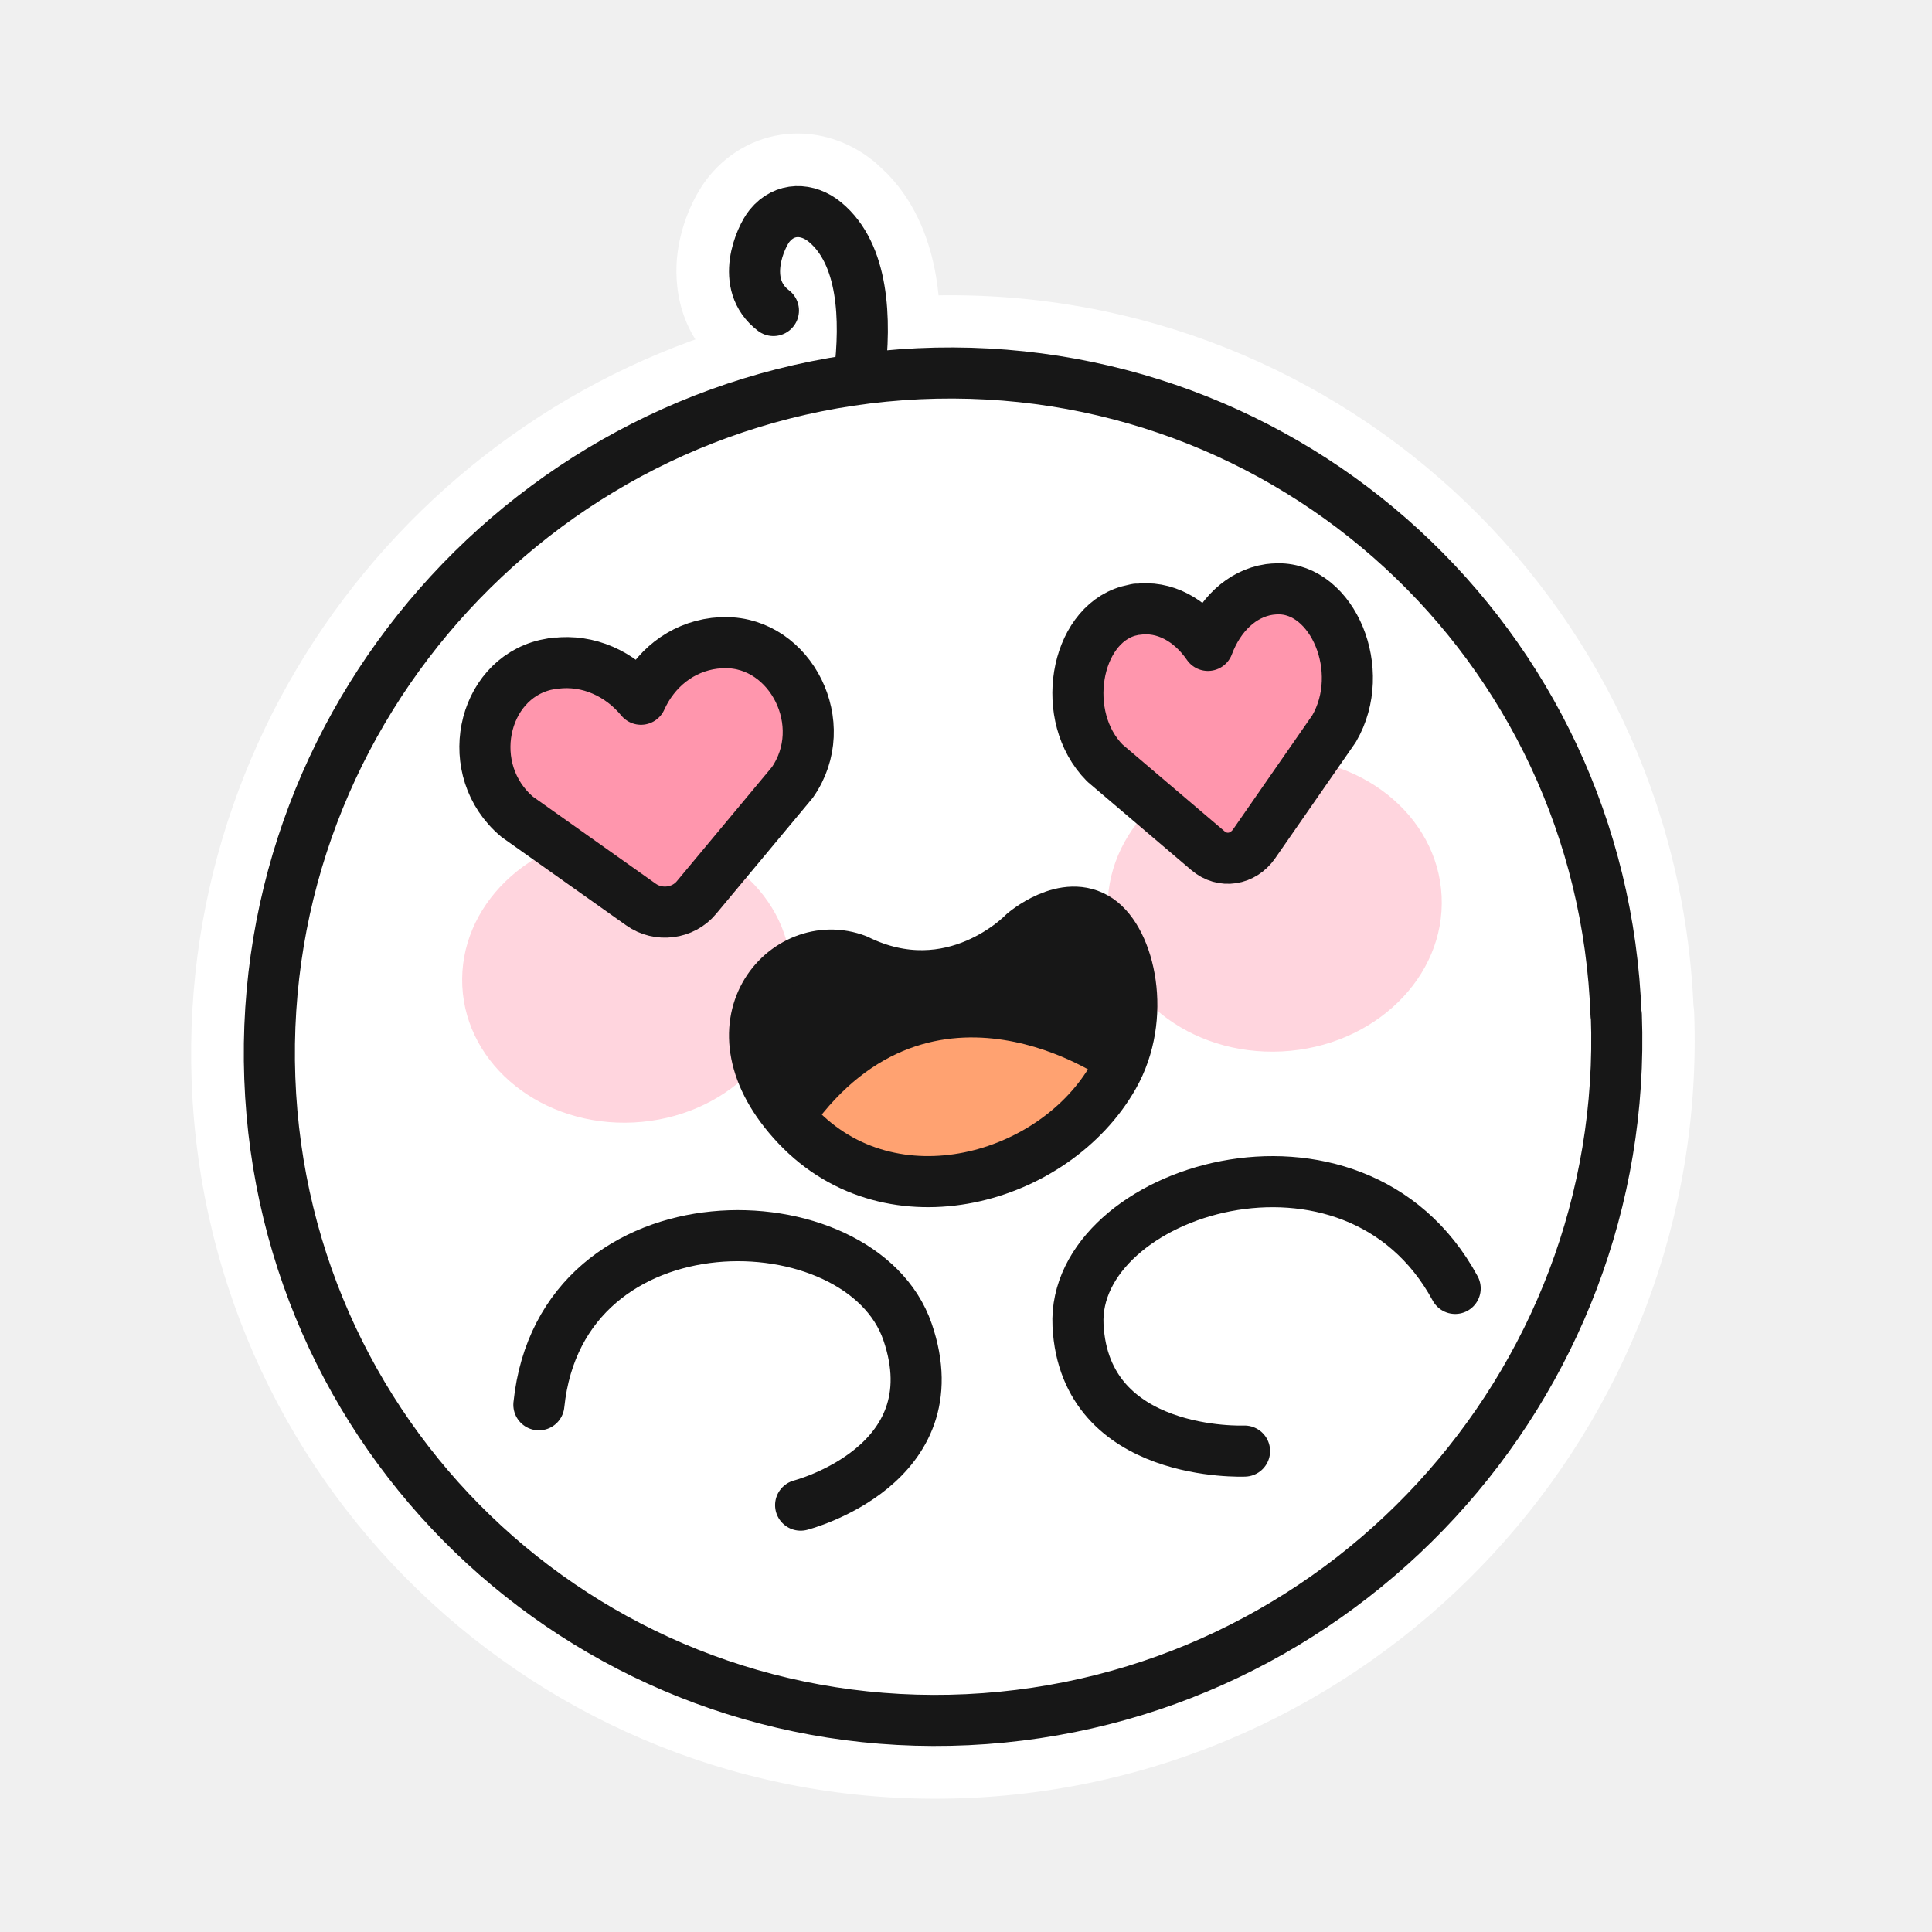
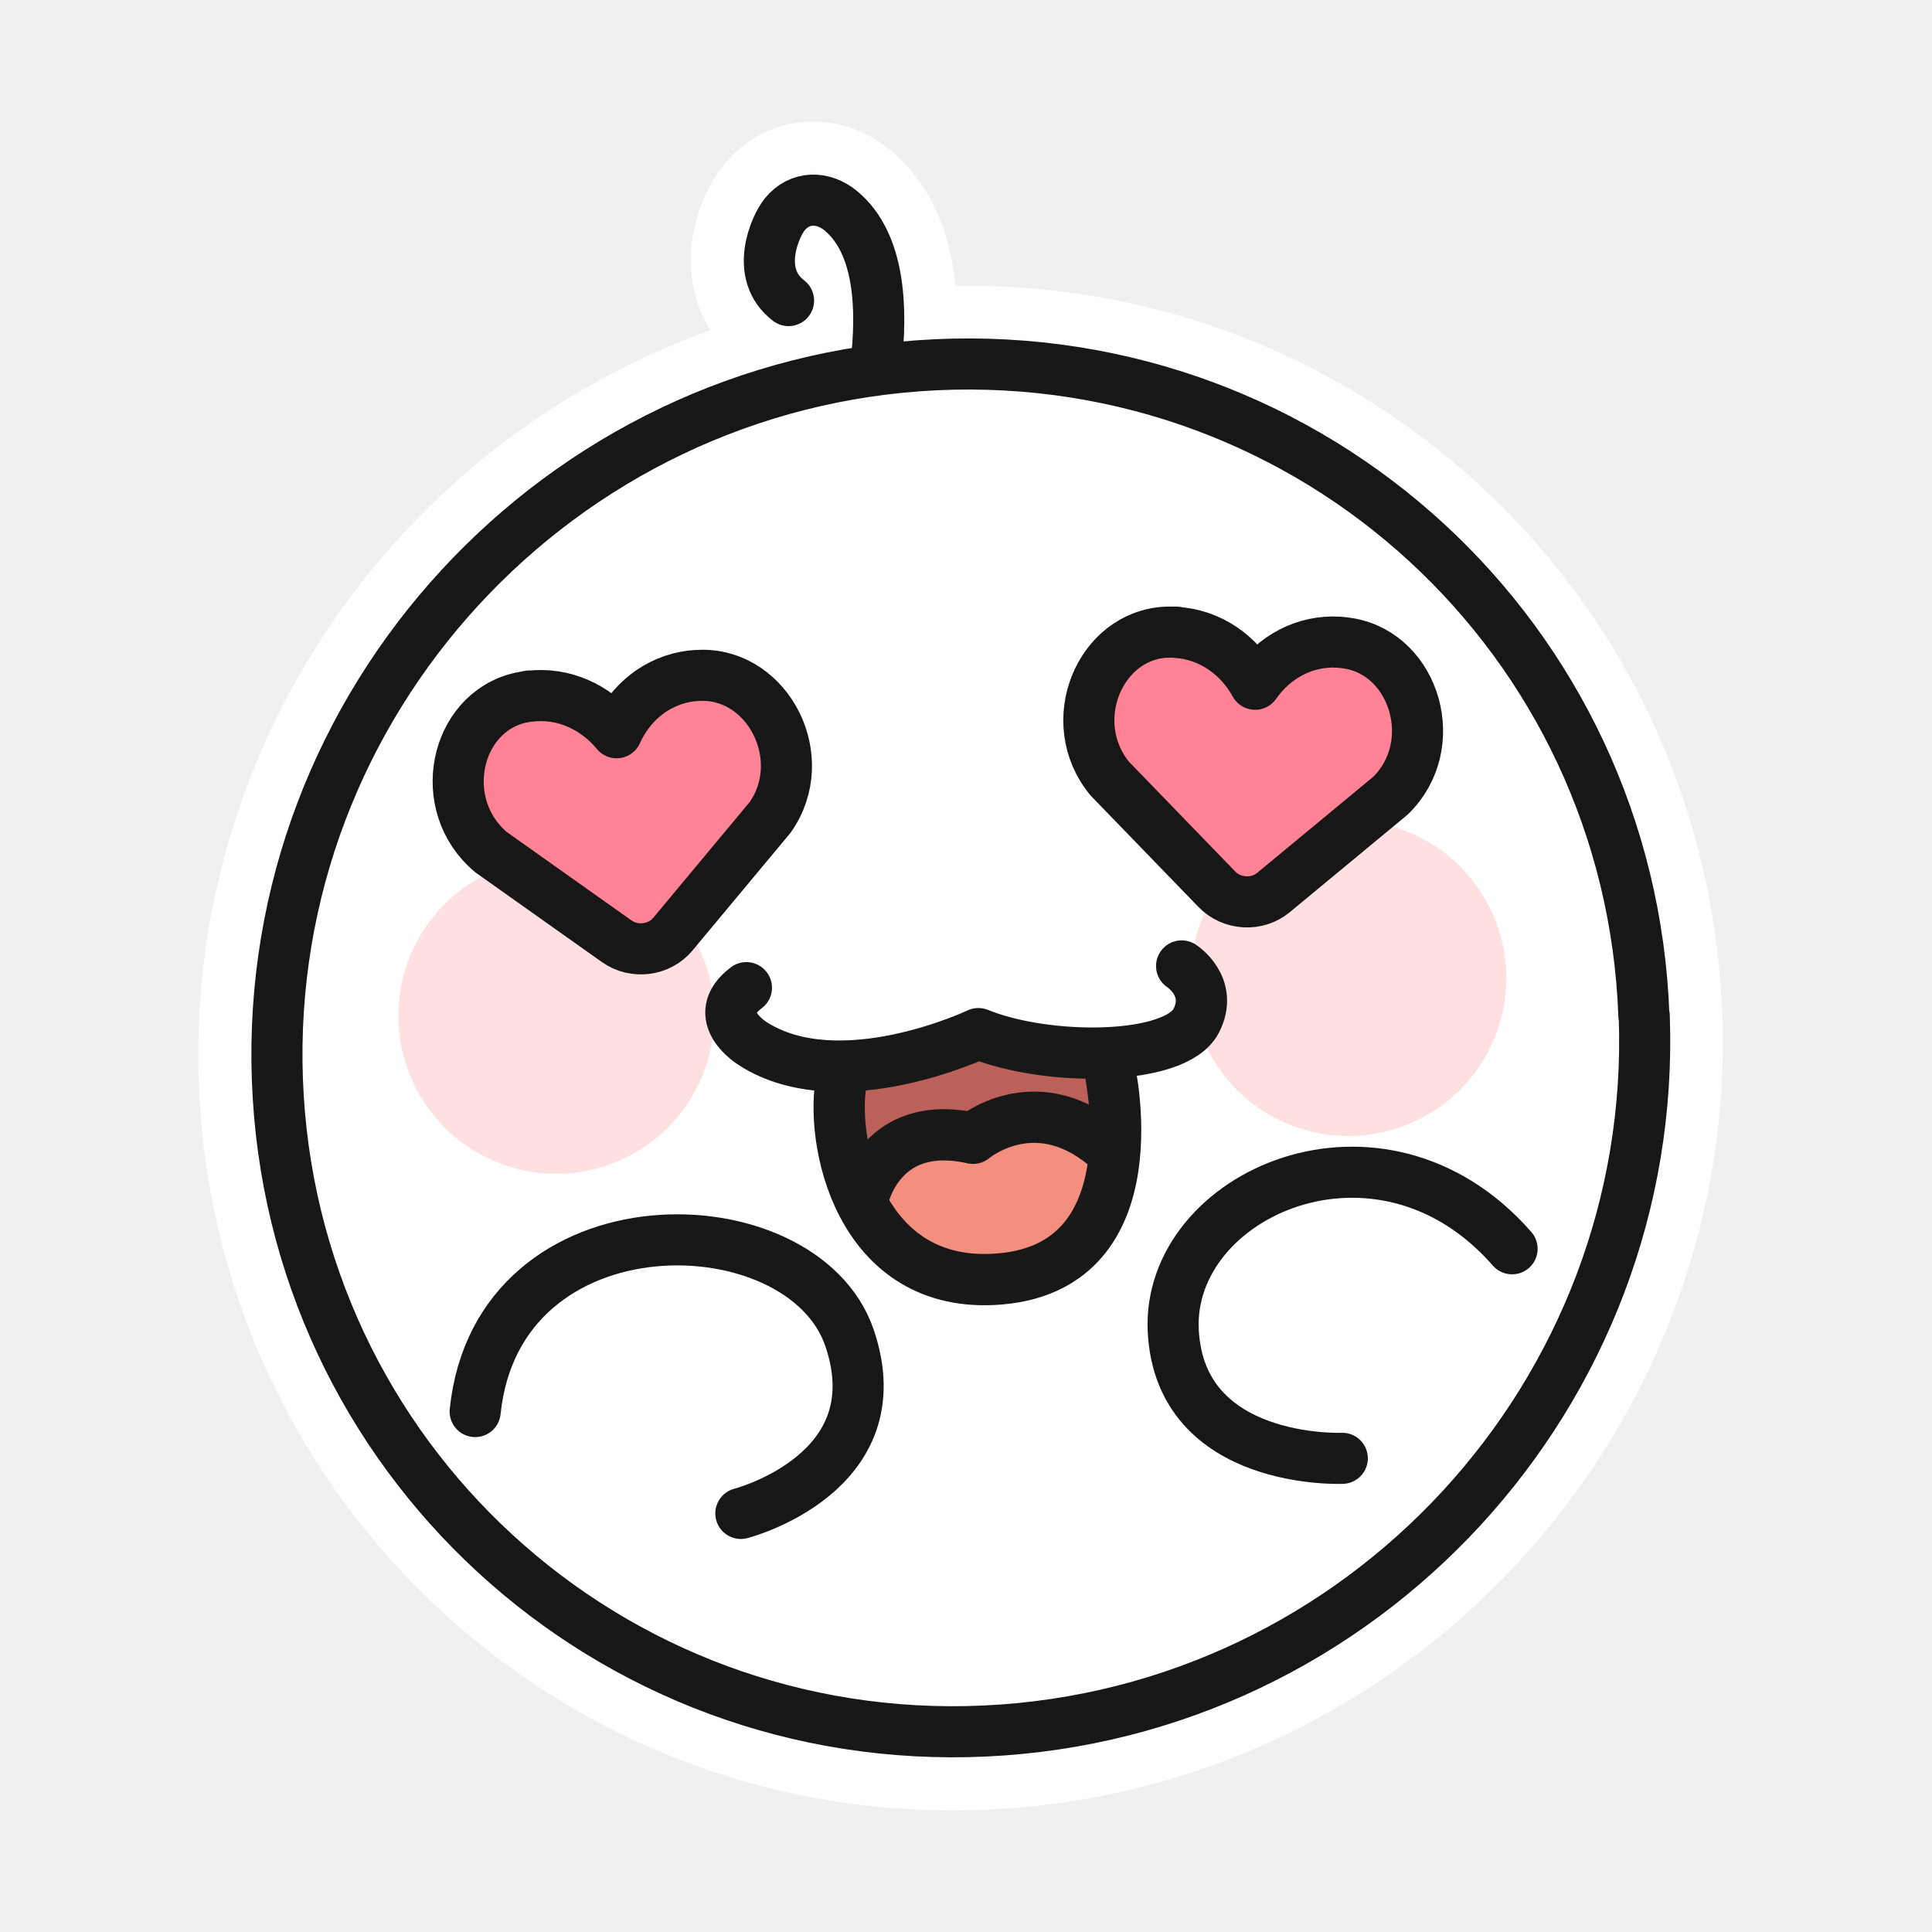
<svg xmlns="http://www.w3.org/2000/svg" width="52" height="52" viewBox="0 0 52 52" fill="none">
-   <mask id="path-1-outside-1_3486_33564" maskUnits="userSpaceOnUse" x="4.52" y="2.969" width="42" height="46" fill="black">
-     <rect fill="white" x="4.52" y="2.969" width="42" height="46" />
-     <path fill-rule="evenodd" clip-rule="evenodd" d="M21.403 4.97C21.813 4.954 22.202 5.087 22.526 5.313L22.66 5.414L22.908 5.646C23.446 6.209 23.714 6.944 23.837 7.667C23.933 8.23 23.945 8.822 23.914 9.395C24.17 9.372 24.428 9.354 24.688 9.342H24.689C35.063 8.861 43.788 16.852 44.21 27.209C44.215 27.241 44.224 27.272 44.225 27.304C44.605 37.702 36.47 46.526 26.07 47.017C15.662 47.508 6.913 39.456 6.532 29.054C6.18 19.416 13.143 11.132 22.445 9.581C22.494 8.998 22.493 8.421 22.406 7.91C22.297 7.27 22.072 6.812 21.737 6.535L21.654 6.476C21.575 6.43 21.506 6.418 21.462 6.419C21.416 6.421 21.349 6.437 21.272 6.533L21.271 6.534C21.271 6.534 21.257 6.551 21.235 6.59C21.212 6.629 21.187 6.682 21.16 6.743C21.107 6.867 21.061 7.011 21.041 7.156C21.002 7.437 21.06 7.633 21.253 7.781C21.571 8.024 21.633 8.48 21.39 8.798C21.146 9.116 20.69 9.177 20.372 8.934C19.631 8.368 19.519 7.566 19.603 6.957C19.682 6.383 19.944 5.866 20.149 5.615C20.477 5.213 20.923 4.989 21.403 4.97Z" />
+   <mask id="path-1-outside-1_3486_33564" maskUnits="userSpaceOnUse" x="4.711" y="2.648" width="42" height="47" fill="black">
+     <rect fill="white" x="4.711" y="2.648" width="42" height="47" />
+     <path fill-rule="evenodd" clip-rule="evenodd" d="M21.819 4.65C22.234 4.633 22.629 4.769 22.957 4.997L23.094 5.101L23.346 5.336C23.892 5.907 24.165 6.654 24.289 7.388C24.386 7.959 24.399 8.561 24.367 9.142C24.627 9.119 24.889 9.101 25.152 9.088H25.154C35.684 8.6 44.541 16.712 44.97 27.225C44.975 27.257 44.983 27.289 44.984 27.322C45.37 37.876 37.113 46.833 26.556 47.331C15.991 47.83 7.11 39.657 6.724 29.097C6.366 19.314 13.434 10.906 22.876 9.331C22.925 8.739 22.924 8.154 22.836 7.635C22.726 6.985 22.497 6.52 22.157 6.239L22.073 6.178C21.991 6.131 21.922 6.12 21.877 6.121C21.831 6.123 21.764 6.139 21.685 6.236L21.683 6.238C21.681 6.24 21.669 6.259 21.648 6.295C21.625 6.335 21.598 6.387 21.572 6.449C21.517 6.575 21.471 6.722 21.451 6.869C21.411 7.154 21.47 7.354 21.666 7.503C21.989 7.75 22.051 8.212 21.804 8.536C21.557 8.858 21.095 8.92 20.772 8.673C20.019 8.098 19.906 7.285 19.991 6.667C20.071 6.084 20.337 5.559 20.546 5.304C20.879 4.897 21.331 4.669 21.819 4.65Z" />
  </mask>
-   <path fill-rule="evenodd" clip-rule="evenodd" d="M21.403 4.97C21.813 4.954 22.202 5.087 22.526 5.313L22.66 5.414L22.908 5.646C23.446 6.209 23.714 6.944 23.837 7.667C23.933 8.23 23.945 8.822 23.914 9.395C24.17 9.372 24.428 9.354 24.688 9.342H24.689C35.063 8.861 43.788 16.852 44.21 27.209C44.215 27.241 44.224 27.272 44.225 27.304C44.605 37.702 36.47 46.526 26.07 47.017C15.662 47.508 6.913 39.456 6.532 29.054C6.18 19.416 13.143 11.132 22.445 9.581C22.494 8.998 22.493 8.421 22.406 7.91C22.297 7.27 22.072 6.812 21.737 6.535L21.654 6.476C21.575 6.43 21.506 6.418 21.462 6.419C21.416 6.421 21.349 6.437 21.272 6.533L21.271 6.534C21.271 6.534 21.257 6.551 21.235 6.59C21.212 6.629 21.187 6.682 21.16 6.743C21.107 6.867 21.061 7.011 21.041 7.156C21.002 7.437 21.06 7.633 21.253 7.781C21.571 8.024 21.633 8.48 21.39 8.798C21.146 9.116 20.69 9.177 20.372 8.934C19.631 8.368 19.519 7.566 19.603 6.957C19.682 6.383 19.944 5.866 20.149 5.615C20.477 5.213 20.923 4.989 21.403 4.97Z" fill="white" />
-   <path d="M21.403 4.97L21.349 3.596L21.349 3.596L21.403 4.97ZM22.526 5.313L23.353 4.215C23.339 4.204 23.326 4.194 23.311 4.185L22.526 5.313ZM22.66 5.414L23.598 4.409C23.563 4.376 23.526 4.345 23.488 4.316L22.66 5.414ZM22.908 5.646L23.902 4.696C23.884 4.677 23.866 4.658 23.846 4.641L22.908 5.646ZM23.837 7.667L25.193 7.437L25.193 7.437L23.837 7.667ZM23.914 9.395L22.541 9.32C22.52 9.718 22.672 10.106 22.958 10.383C23.245 10.66 23.637 10.799 24.034 10.765L23.914 9.395ZM24.688 9.342V7.967C24.666 7.967 24.644 7.968 24.623 7.969L24.688 9.342ZM24.689 9.342V10.717C24.71 10.717 24.731 10.717 24.752 10.716L24.689 9.342ZM44.21 27.209L42.836 27.265C42.839 27.324 42.845 27.383 42.855 27.44L44.21 27.209ZM44.225 27.304L45.599 27.254L45.599 27.252L44.225 27.304ZM26.07 47.017L26.134 48.39H26.134L26.07 47.017ZM6.532 29.054L5.158 29.104L5.158 29.104L6.532 29.054ZM22.445 9.581L22.672 10.938C23.293 10.834 23.764 10.322 23.816 9.694L22.445 9.581ZM22.406 7.91L23.762 7.68L23.762 7.68L22.406 7.91ZM21.737 6.535L22.614 5.476C22.59 5.456 22.565 5.437 22.539 5.418L21.737 6.535ZM21.654 6.476L22.456 5.359C22.42 5.333 22.383 5.309 22.344 5.286L21.654 6.476ZM21.462 6.419L21.414 5.045L21.408 5.045L21.462 6.419ZM21.272 6.533L22.244 7.505C22.277 7.472 22.308 7.437 22.337 7.401L21.272 6.533ZM21.271 6.534L20.298 5.561C19.995 5.864 19.851 6.292 19.908 6.716C19.965 7.141 20.217 7.515 20.589 7.728L21.271 6.534ZM21.235 6.59L20.045 5.9L20.045 5.9L21.235 6.59ZM21.16 6.743L19.899 6.196L19.899 6.196L21.16 6.743ZM21.041 7.156L19.679 6.968L19.679 6.968L21.041 7.156ZM21.253 7.781L20.418 8.873L20.418 8.873L21.253 7.781ZM21.39 8.798L22.482 9.634L22.482 9.633L21.39 8.798ZM20.372 8.934L19.537 10.027L19.538 10.027L20.372 8.934ZM19.603 6.957L18.241 6.77L18.241 6.77L19.603 6.957ZM20.149 5.615L21.212 6.487L21.214 6.485L20.149 5.615ZM21.403 4.97L21.458 6.344C21.529 6.341 21.628 6.363 21.739 6.441L22.526 5.313L23.311 4.185C22.776 3.812 22.097 3.567 21.349 3.596L21.403 4.97ZM22.526 5.313L21.698 6.411L21.833 6.512L22.66 5.414L23.488 4.316L23.353 4.215L22.526 5.313ZM22.66 5.414L21.722 6.42L21.97 6.651L22.908 5.646L23.846 4.641L23.598 4.409L22.66 5.414ZM22.908 5.646L21.914 6.596C22.195 6.89 22.385 7.33 22.482 7.898L23.837 7.667L25.193 7.437C25.043 6.558 24.697 5.527 23.902 4.696L22.908 5.646ZM23.837 7.667L22.482 7.898C22.555 8.329 22.569 8.813 22.541 9.32L23.914 9.395L25.287 9.47C25.322 8.831 25.311 8.131 25.193 7.437L23.837 7.667ZM23.914 9.395L24.034 10.765C24.274 10.744 24.514 10.727 24.753 10.716L24.688 9.342L24.623 7.969C24.343 7.982 24.067 8.001 23.794 8.025L23.914 9.395ZM24.688 9.342V10.717H24.689V9.342V7.967H24.688V9.342ZM24.689 9.342L24.752 10.716C34.366 10.27 42.445 17.672 42.836 27.265L44.21 27.209L45.584 27.153C45.13 16.033 35.759 7.452 24.625 7.969L24.689 9.342ZM44.21 27.209L42.855 27.44C42.859 27.466 42.863 27.488 42.865 27.497C42.867 27.509 42.867 27.505 42.866 27.501C42.865 27.494 42.862 27.477 42.859 27.454C42.856 27.43 42.852 27.397 42.851 27.356L44.225 27.304L45.599 27.252C45.594 27.142 45.58 27.053 45.572 27.012C45.568 26.992 45.564 26.972 45.564 26.969C45.562 26.962 45.564 26.968 45.566 26.978L44.21 27.209ZM44.225 27.304L42.851 27.354C43.203 36.997 35.654 45.188 26.005 45.644L26.07 47.017L26.134 48.39C37.285 47.864 46.007 38.407 45.599 27.254L44.225 27.304ZM26.07 47.017L26.005 45.644C16.362 46.099 8.259 38.642 7.906 29.004L6.532 29.054L5.158 29.104C5.567 40.271 14.963 48.918 26.134 48.39L26.07 47.017ZM6.532 29.054L7.906 29.004C7.58 20.068 14.04 12.377 22.672 10.938L22.445 9.581L22.219 8.225C12.247 9.888 4.78 18.764 5.158 29.104L6.532 29.054ZM22.445 9.581L23.816 9.694C23.869 9.048 23.875 8.346 23.762 7.68L22.406 7.91L21.051 8.141C21.111 8.496 21.118 8.948 21.075 9.469L22.445 9.581ZM22.406 7.91L23.762 7.68C23.623 6.862 23.298 6.042 22.614 5.476L21.737 6.535L20.861 7.595C20.846 7.583 20.972 7.678 21.051 8.141L22.406 7.91ZM21.737 6.535L22.539 5.418L22.456 5.359L21.654 6.476L20.853 7.593L20.936 7.653L21.737 6.535ZM21.654 6.476L22.344 5.286C22.061 5.122 21.739 5.034 21.414 5.045L21.462 6.419L21.51 7.793C21.274 7.802 21.088 7.737 20.965 7.665L21.654 6.476ZM21.462 6.419L21.408 5.045C21.235 5.052 21.006 5.089 20.761 5.212C20.525 5.331 20.343 5.495 20.206 5.664L21.272 6.533L22.337 7.401C22.278 7.475 22.168 7.583 21.996 7.669C21.816 7.76 21.643 7.788 21.516 7.793L21.462 6.419ZM21.272 6.533L20.299 5.56L20.298 5.561L21.271 6.534L22.243 7.506L22.244 7.505L21.272 6.533ZM21.271 6.534L20.589 7.728C20.326 7.533 20.001 7.061 19.927 6.824C19.902 6.669 19.901 6.415 19.913 6.318C19.939 6.15 19.992 6.026 20.005 5.997C20.04 5.913 20.077 5.851 20.084 5.84C20.106 5.801 20.126 5.771 20.129 5.767C20.141 5.749 20.151 5.736 20.151 5.735C20.155 5.73 20.159 5.724 20.157 5.727C20.156 5.729 20.153 5.733 20.148 5.739C20.14 5.751 20.13 5.766 20.118 5.782C20.096 5.816 20.072 5.855 20.045 5.9L21.235 6.59L22.424 7.28C22.42 7.287 22.413 7.298 22.404 7.312C22.399 7.32 22.393 7.327 22.388 7.335C22.387 7.337 22.386 7.338 22.385 7.34C22.384 7.341 22.383 7.342 22.383 7.342C22.383 7.342 22.383 7.341 22.383 7.341C22.384 7.341 22.384 7.341 22.384 7.34C22.385 7.339 22.387 7.336 22.39 7.332C22.39 7.331 22.4 7.318 22.412 7.301C22.415 7.296 22.435 7.266 22.458 7.227C22.464 7.216 22.501 7.154 22.537 7.07C22.549 7.041 22.602 6.917 22.629 6.749C22.64 6.652 22.639 6.398 22.615 6.243C22.54 6.006 22.215 5.534 21.952 5.339L21.271 6.534ZM21.235 6.59L20.045 5.9C19.983 6.007 19.934 6.115 19.899 6.196L21.16 6.743L22.422 7.29C22.425 7.281 22.428 7.275 22.431 7.269C22.433 7.264 22.435 7.26 22.436 7.259C22.437 7.257 22.436 7.258 22.435 7.261C22.433 7.263 22.43 7.27 22.424 7.28L21.235 6.59ZM21.16 6.743L19.899 6.196C19.806 6.409 19.719 6.675 19.679 6.968L21.041 7.156L22.403 7.343C22.402 7.349 22.403 7.344 22.407 7.331C22.411 7.318 22.416 7.303 22.422 7.289L21.16 6.743ZM21.041 7.156L19.679 6.968C19.642 7.233 19.633 7.58 19.754 7.947C19.883 8.341 20.125 8.649 20.418 8.873L21.253 7.781L22.088 6.688C22.188 6.765 22.305 6.901 22.367 7.089C22.42 7.252 22.401 7.36 22.403 7.343L21.041 7.156ZM21.253 7.781L20.418 8.873C20.135 8.657 20.078 8.25 20.297 7.964L21.39 8.798L22.482 9.633C23.188 8.71 23.008 7.391 22.088 6.688L21.253 7.781ZM21.39 8.798L20.298 7.963C20.516 7.678 20.922 7.624 21.207 7.841L20.372 8.934L19.538 10.027C20.459 10.73 21.777 10.555 22.482 9.634L21.39 8.798ZM20.372 8.934L21.207 7.841C21.074 7.739 21.019 7.64 20.989 7.546C20.953 7.435 20.944 7.295 20.965 7.145L19.603 6.957L18.241 6.77C18.115 7.681 18.272 9.06 19.537 10.027L20.372 8.934ZM19.603 6.957L20.965 7.145C20.985 7.001 21.03 6.849 21.09 6.713C21.118 6.646 21.148 6.591 21.172 6.548C21.199 6.504 21.214 6.485 21.212 6.487L20.149 5.615L19.087 4.742C18.717 5.192 18.354 5.947 18.241 6.77L19.603 6.957ZM20.149 5.615L21.214 6.485C21.306 6.373 21.391 6.347 21.458 6.344L21.403 4.97L21.349 3.596C20.456 3.632 19.649 4.054 19.085 4.744L20.149 5.615Z" fill="white" mask="url(#path-1-outside-1_3486_33564)" />
-   <path d="M22.493 12.949C22.493 12.949 24.285 7.694 22.203 5.976C21.739 5.594 21.12 5.578 20.714 6.076C20.476 6.366 19.883 7.645 20.817 8.358" stroke="#171717" stroke-width="1.375" stroke-linecap="round" stroke-linejoin="round" />
-   <path d="M43.504 27.324C43.87 37.323 36.045 45.812 26.04 46.285C16.036 46.758 7.628 39.02 7.262 29.02C6.896 19.02 14.722 10.531 24.726 10.059C34.731 9.595 43.138 17.324 43.496 27.324H43.504Z" fill="white" stroke="#171717" stroke-width="1.375" stroke-linecap="round" stroke-linejoin="round" />
-   <path d="M17.057 30.211C19.501 30.088 21.397 28.244 21.293 26.094C21.188 23.944 19.122 22.301 16.678 22.425C14.235 22.548 12.339 24.392 12.443 26.542C12.548 28.692 14.614 30.335 17.057 30.211Z" fill="#FFD5DE" />
-   <path d="M34.502 28.299C36.983 28.174 38.908 26.303 38.801 24.12C38.695 21.936 36.598 20.268 34.117 20.394C31.636 20.519 29.711 22.391 29.817 24.574C29.924 26.757 32.021 28.425 34.502 28.299Z" fill="#FFD5DE" />
-   <path d="M27.546 25.119C27.546 25.119 25.643 27.11 23.064 25.837C21.156 25.101 18.896 27.605 21.453 30.305C24.011 33.006 28.39 31.75 29.97 28.968C30.878 27.371 30.408 25.325 29.564 24.751C28.664 24.141 27.546 25.119 27.546 25.119Z" fill="#FFA271" stroke="#171717" stroke-width="1.375" stroke-linecap="round" stroke-linejoin="round" />
-   <path d="M29.726 29.05C29.726 29.05 25.13 25.791 21.847 30.353L20.309 27.368L21.858 26.025L25.787 26.443L29.194 24.551L30.463 26.313L29.726 29.05Z" fill="#171717" />
-   <path d="M14.946 17.853C15.838 17.742 16.686 18.135 17.252 18.82C17.614 18.016 18.329 17.425 19.231 17.314C19.328 17.305 19.416 17.297 19.513 17.297C21.28 17.28 22.42 19.496 21.325 21.061L18.745 24.158C18.383 24.595 17.72 24.68 17.252 24.346L13.921 21.985C12.437 20.736 12.958 18.306 14.681 17.896C14.769 17.879 14.857 17.862 14.946 17.845V17.853Z" fill="#FF96AD" stroke="#171717" stroke-width="1.375" stroke-linecap="round" stroke-linejoin="round" />
-   <path d="M30.591 16.404C31.334 16.293 32.041 16.686 32.512 17.371C32.814 16.566 33.411 15.976 34.162 15.865C34.243 15.856 34.316 15.848 34.397 15.848C35.87 15.831 36.819 18.046 35.907 19.612L33.757 22.709C33.455 23.145 32.903 23.231 32.512 22.897L29.737 20.536C28.5 19.287 28.934 16.857 30.37 16.447C30.444 16.43 30.517 16.412 30.591 16.395V16.404Z" fill="#FF96AD" stroke="#171717" stroke-width="1.375" stroke-linecap="round" stroke-linejoin="round" />
-   <path d="M21.549 40.511C21.549 40.511 25.663 39.453 24.427 35.85C23.177 32.204 15.103 32.014 14.504 37.81" fill="white" />
-   <path d="M21.549 40.511C21.549 40.511 25.663 39.453 24.427 35.85C23.177 32.204 15.103 32.014 14.504 37.81" stroke="#171717" stroke-width="1.375" stroke-linecap="round" stroke-linejoin="round" />
-   <path d="M33.497 39.056C33.497 39.056 29.191 39.244 29.015 35.67C28.838 32.049 36.432 29.634 39.166 34.678" fill="white" />
-   <path d="M33.497 39.056C33.497 39.056 29.191 39.244 29.015 35.67C28.838 32.049 36.432 29.634 39.166 34.678" stroke="#171717" stroke-width="1.375" stroke-linecap="round" stroke-linejoin="round" />
+   <path fill-rule="evenodd" clip-rule="evenodd" d="M21.819 4.65C22.234 4.633 22.629 4.769 22.957 4.997L23.094 5.101L23.346 5.336C23.892 5.907 24.165 6.654 24.289 7.388C24.386 7.959 24.399 8.561 24.367 9.142C24.627 9.119 24.889 9.101 25.152 9.088H25.154C35.684 8.6 44.541 16.712 44.97 27.225C44.975 27.257 44.983 27.289 44.984 27.322C45.37 37.876 37.113 46.833 26.556 47.331C15.991 47.83 7.11 39.657 6.724 29.097C6.366 19.314 13.434 10.906 22.876 9.331C22.925 8.739 22.924 8.154 22.836 7.635C22.726 6.985 22.497 6.52 22.157 6.239L22.073 6.178C21.991 6.131 21.922 6.12 21.877 6.121C21.831 6.123 21.764 6.139 21.685 6.236L21.683 6.238C21.681 6.24 21.669 6.259 21.648 6.295C21.625 6.335 21.598 6.387 21.572 6.449C21.517 6.575 21.471 6.722 21.451 6.869C21.411 7.154 21.47 7.354 21.666 7.503C21.989 7.75 22.051 8.212 21.804 8.536C21.557 8.858 21.095 8.92 20.772 8.673C20.019 8.098 19.906 7.285 19.991 6.667C20.071 6.084 20.337 5.559 20.546 5.304C20.879 4.897 21.331 4.669 21.819 4.65Z" fill="white" />
+   <path d="M21.819 4.65L21.765 3.276L21.764 3.276L21.819 4.65ZM22.957 4.997L23.787 3.901C23.773 3.89 23.758 3.88 23.743 3.869L22.957 4.997ZM23.094 5.101L24.033 4.096C23.998 4.064 23.962 4.033 23.924 4.005L23.094 5.101ZM23.346 5.336L24.34 4.387C24.322 4.368 24.304 4.349 24.285 4.331L23.346 5.336ZM24.289 7.388L25.645 7.158L25.645 7.158L24.289 7.388ZM24.367 9.142L22.994 9.067C22.973 9.465 23.125 9.853 23.411 10.13C23.698 10.407 24.091 10.546 24.488 10.512L24.367 9.142ZM25.152 9.088V7.713C25.13 7.713 25.108 7.714 25.087 7.715L25.152 9.088ZM25.154 9.088V10.463C25.175 10.463 25.196 10.463 25.217 10.462L25.154 9.088ZM44.97 27.225L43.596 27.281C43.599 27.34 43.605 27.398 43.615 27.456L44.97 27.225ZM44.984 27.322L46.358 27.271L46.358 27.27L44.984 27.322ZM26.556 47.331L26.621 48.705H26.621L26.556 47.331ZM6.724 29.097L5.35 29.147L5.35 29.147L6.724 29.097ZM22.876 9.331L23.102 10.688C23.724 10.584 24.195 10.072 24.247 9.444L22.876 9.331ZM22.836 7.635L24.192 7.405L24.192 7.405L22.836 7.635ZM22.157 6.239L23.034 5.179C23.009 5.158 22.982 5.138 22.956 5.119L22.157 6.239ZM22.073 6.178L22.871 5.058C22.835 5.033 22.799 5.01 22.761 4.988L22.073 6.178ZM21.877 6.121L21.827 4.747L21.822 4.748L21.877 6.121ZM21.685 6.236L22.657 7.208C22.69 7.175 22.721 7.141 22.75 7.105L21.685 6.236ZM21.683 6.238L20.711 5.265C20.651 5.325 20.596 5.391 20.548 5.461L21.683 6.238ZM21.648 6.295L20.458 5.605L20.458 5.606L21.648 6.295ZM21.572 6.449L20.31 5.901L20.31 5.902L21.572 6.449ZM21.451 6.869L20.088 6.681L20.088 6.681L21.451 6.869ZM21.666 7.503L22.502 6.411L22.501 6.411L21.666 7.503ZM21.804 8.536L22.896 9.371L22.897 9.37L21.804 8.536ZM20.772 8.673L19.937 9.766L19.937 9.766L20.772 8.673ZM19.991 6.667L18.628 6.48L18.628 6.48L19.991 6.667ZM20.546 5.304L21.609 6.176L21.611 6.174L20.546 5.304ZM21.819 4.65L21.873 6.024C21.95 6.021 22.055 6.045 22.172 6.126L22.957 4.997L23.743 3.869C23.203 3.493 22.518 3.246 21.765 3.276L21.819 4.65ZM22.957 4.997L22.127 6.094L22.264 6.197L23.094 5.101L23.924 4.005L23.787 3.901L22.957 4.997ZM23.094 5.101L22.155 6.106L22.407 6.341L23.346 5.336L24.285 4.331L24.033 4.096L23.094 5.101ZM23.346 5.336L22.352 6.286C22.641 6.589 22.836 7.041 22.934 7.618L24.289 7.388L25.645 7.158C25.494 6.267 25.142 5.226 24.34 4.387L23.346 5.336ZM24.289 7.388L22.934 7.618C23.009 8.058 23.023 8.551 22.994 9.067L24.367 9.142L25.741 9.217C25.776 8.57 25.764 7.86 25.645 7.158L24.289 7.388ZM24.367 9.142L24.488 10.512C24.732 10.49 24.975 10.473 25.217 10.462L25.152 9.088L25.087 7.715C24.803 7.728 24.523 7.748 24.247 7.772L24.367 9.142ZM25.152 9.088V10.463H25.154V9.088V7.713H25.152V9.088ZM25.154 9.088L25.217 10.462C34.988 10.009 43.199 17.531 43.596 27.281L44.97 27.225L46.344 27.169C45.884 15.892 36.381 7.191 25.09 7.715L25.154 9.088ZM44.97 27.225L43.615 27.456C43.617 27.473 43.621 27.49 43.621 27.493C43.622 27.5 43.622 27.497 43.621 27.491C43.619 27.48 43.612 27.435 43.61 27.373L44.984 27.322L46.358 27.27C46.354 27.175 46.343 27.098 46.336 27.055C46.333 27.033 46.329 27.014 46.327 27.005C46.325 26.992 46.325 26.993 46.325 26.994L44.97 27.225ZM44.984 27.322L43.61 27.372C43.968 37.171 36.297 45.495 26.491 45.958L26.556 47.331L26.621 48.705C37.928 48.17 46.771 38.582 46.358 27.271L44.984 27.322ZM26.556 47.331L26.491 45.958C16.691 46.421 8.456 38.842 8.098 29.047L6.724 29.097L5.35 29.147C5.764 40.471 15.292 49.24 26.621 48.705L26.556 47.331ZM6.724 29.097L8.098 29.047C7.766 19.966 14.33 12.15 23.102 10.688L22.876 9.331L22.65 7.975C12.538 9.661 4.966 18.662 5.35 29.147L6.724 29.097ZM22.876 9.331L24.247 9.444C24.301 8.788 24.306 8.078 24.192 7.405L22.836 7.635L21.481 7.865C21.543 8.229 21.549 8.69 21.506 9.219L22.876 9.331ZM22.836 7.635L24.192 7.405C24.051 6.578 23.724 5.75 23.034 5.179L22.157 6.239L21.281 7.298C21.271 7.289 21.4 7.391 21.481 7.866L22.836 7.635ZM22.157 6.239L22.956 5.119L22.871 5.058L22.073 6.178L21.275 7.298L21.36 7.358L22.157 6.239ZM22.073 6.178L22.761 4.988C22.469 4.819 22.145 4.736 21.827 4.747L21.877 6.121L21.928 7.496C21.699 7.504 21.514 7.443 21.384 7.368L22.073 6.178ZM21.877 6.121L21.822 4.748C21.653 4.754 21.423 4.79 21.177 4.914C20.94 5.033 20.757 5.197 20.62 5.366L21.685 6.236L22.75 7.105C22.691 7.177 22.582 7.286 22.41 7.372C22.228 7.463 22.055 7.49 21.932 7.495L21.877 6.121ZM21.685 6.236L20.713 5.263L20.711 5.265L21.683 6.238L22.655 7.21L22.657 7.208L21.685 6.236ZM21.683 6.238L20.548 5.461C20.521 5.501 20.49 5.551 20.458 5.605L21.648 6.295L22.837 6.985C22.841 6.979 22.842 6.977 22.84 6.98C22.839 6.981 22.837 6.984 22.835 6.988C22.834 6.99 22.832 6.993 22.829 6.997C22.828 6.998 22.827 7 22.825 7.003C22.824 7.005 22.821 7.009 22.818 7.014L21.683 6.238ZM21.648 6.295L20.458 5.606C20.405 5.697 20.355 5.798 20.31 5.901L21.572 6.449L22.833 6.996C22.837 6.987 22.84 6.981 22.841 6.978C22.843 6.975 22.842 6.977 22.837 6.985L21.648 6.295ZM21.572 6.449L20.31 5.902C20.216 6.117 20.129 6.386 20.088 6.681L21.451 6.869L22.813 7.056C22.812 7.06 22.813 7.055 22.817 7.04C22.821 7.026 22.827 7.01 22.833 6.995L21.572 6.449ZM21.451 6.869L20.088 6.681C20.052 6.949 20.043 7.298 20.164 7.667C20.294 8.062 20.538 8.371 20.832 8.596L21.666 7.503L22.501 6.411C22.599 6.485 22.715 6.62 22.776 6.806C22.829 6.967 22.81 7.074 22.813 7.056L21.451 6.869ZM21.666 7.503L20.831 8.595C20.55 8.381 20.498 7.981 20.711 7.701L21.804 8.536L22.897 9.37C23.604 8.444 23.428 7.119 22.502 6.411L21.666 7.503ZM21.804 8.536L20.712 7.7C20.926 7.42 21.327 7.367 21.607 7.581L20.772 8.673L19.937 9.766C20.863 10.473 22.188 10.297 22.896 9.371L21.804 8.536ZM20.772 8.673L21.607 7.581C21.467 7.474 21.409 7.369 21.378 7.27C21.341 7.154 21.331 7.009 21.353 6.855L19.991 6.667L18.628 6.48C18.502 7.401 18.661 8.791 19.937 9.766L20.772 8.673ZM19.991 6.667L21.353 6.855C21.373 6.706 21.42 6.551 21.481 6.411C21.511 6.343 21.541 6.286 21.566 6.242C21.594 6.196 21.61 6.175 21.609 6.176L20.546 5.304L19.483 4.432C19.111 4.885 18.743 5.648 18.628 6.48L19.991 6.667ZM20.546 5.304L21.611 6.174C21.708 6.056 21.799 6.027 21.873 6.024L21.819 4.65L21.764 3.276C20.863 3.312 20.05 3.738 19.482 4.434L20.546 5.304Z" fill="white" mask="url(#path-1-outside-1_3486_33564)" />
+   <path d="M22.924 12.749C22.924 12.749 24.743 7.416 22.63 5.672C22.159 5.284 21.531 5.267 21.119 5.773C20.877 6.068 20.275 7.365 21.224 8.09" stroke="#171717" stroke-width="1.375" stroke-linecap="round" stroke-linejoin="round" />
+   <path d="M44.255 27.343C44.626 37.493 36.682 46.11 26.527 46.59C16.372 47.07 7.837 39.215 7.466 29.064C7.094 18.914 15.038 10.297 25.193 9.817C35.349 9.346 43.883 17.192 44.246 27.343H44.255Z" fill="white" stroke="#171717" stroke-width="1.375" stroke-linecap="round" stroke-linejoin="round" />
+   <path d="M16.956 31.1C19.032 30.004 19.827 27.433 18.731 25.357C17.636 23.282 15.065 22.487 12.989 23.583C10.913 24.678 10.119 27.249 11.214 29.325C12.31 31.401 14.881 32.195 16.956 31.1Z" fill="#FDE0DF" />
+   <path d="M38.277 30.084C40.352 28.988 41.147 26.418 40.051 24.342C38.956 22.266 36.385 21.471 34.309 22.567C32.233 23.663 31.439 26.233 32.535 28.309C33.63 30.385 36.201 31.18 38.277 30.084Z" fill="#FDE0DF" />
+   <path d="M14.255 18.74C15.161 18.628 16.022 19.027 16.596 19.722C16.964 18.905 17.69 18.306 18.605 18.193C18.704 18.185 18.794 18.176 18.892 18.176C20.686 18.159 21.843 20.408 20.731 21.997L18.112 25.141C17.744 25.584 17.072 25.671 16.596 25.332L13.215 22.935C11.708 21.667 12.238 19.201 13.986 18.784C14.076 18.766 14.166 18.749 14.255 18.732V18.74Z" fill="#FF8295" stroke="#171717" stroke-width="1.375" stroke-linecap="round" stroke-linejoin="round" />
+   <path d="M31.662 17.022C32.573 17.078 33.346 17.629 33.782 18.417C34.294 17.683 35.118 17.227 36.038 17.285C36.136 17.294 36.226 17.302 36.323 17.32C38.089 17.633 38.813 20.057 37.427 21.414L34.275 24.023C33.832 24.39 33.155 24.352 32.75 23.932L29.867 20.954C28.62 19.43 29.594 17.103 31.389 17.015C31.481 17.015 31.572 17.014 31.663 17.014L31.662 17.022Z" fill="#FF8295" stroke="#171717" stroke-width="1.375" stroke-linecap="round" stroke-linejoin="round" />
+   <path d="M19.94 40.734C19.94 40.734 24.116 39.66 22.862 36.002C21.593 32.301 13.398 32.108 12.789 37.992" fill="white" />
+   <path d="M19.94 40.734C19.94 40.734 24.116 39.66 22.862 36.002C21.593 32.301 13.398 32.108 12.789 37.992" stroke="#171717" stroke-width="1.375" stroke-linecap="round" stroke-linejoin="round" />
+   <path d="M36.128 39.251C36.128 39.251 31.757 39.441 31.578 35.814C31.399 32.137 37.145 29.55 40.698 33.611" fill="white" />
+   <path d="M36.128 39.251C36.128 39.251 31.757 39.441 31.578 35.814C31.399 32.137 37.145 29.55 40.698 33.611" stroke="#171717" stroke-width="1.375" stroke-linecap="round" stroke-linejoin="round" />
+   <path d="M22.942 28.705L22.582 29.552L23.118 31.977L24.468 30.666L26.581 30.549L28.076 30.069L30.025 30.9L29.773 28.305L27.603 28.172L25.887 27.879L24.279 28.769L22.942 28.71V28.705Z" fill="#BC6159" />
+   <path d="M23.23 32.38L24.076 30.899L26.327 30.622L28.157 30.062L30.03 31.102L28.901 33.739L26.712 34.437L24.246 33.846L23.237 32.386L23.23 32.38Z" fill="#F38F7F" />
+   <path d="M31.805 26C31.805 26 32.672 26.558 32.193 27.48C31.631 28.557 28.194 28.578 26.333 27.821C26.333 27.821 22.599 29.596 20.259 28.088C20.259 28.088 19.06 27.358 20.088 26.585" stroke="#181818" stroke-width="1.38" stroke-linecap="round" stroke-linejoin="round" />
+   <path d="M29.849 28.699C29.849 28.699 31.11 34.054 26.928 34.422C23.087 34.758 22.305 30.607 22.665 28.987" stroke="#181818" stroke-width="1.38" stroke-linecap="round" stroke-linejoin="round" />
+   <path d="M23.23 32.257C23.23 32.257 23.672 30.072 26.189 30.637C26.189 30.637 27.803 29.262 29.702 30.796" stroke="#181818" stroke-width="1.38" stroke-linecap="round" stroke-linejoin="round" />
</svg>
